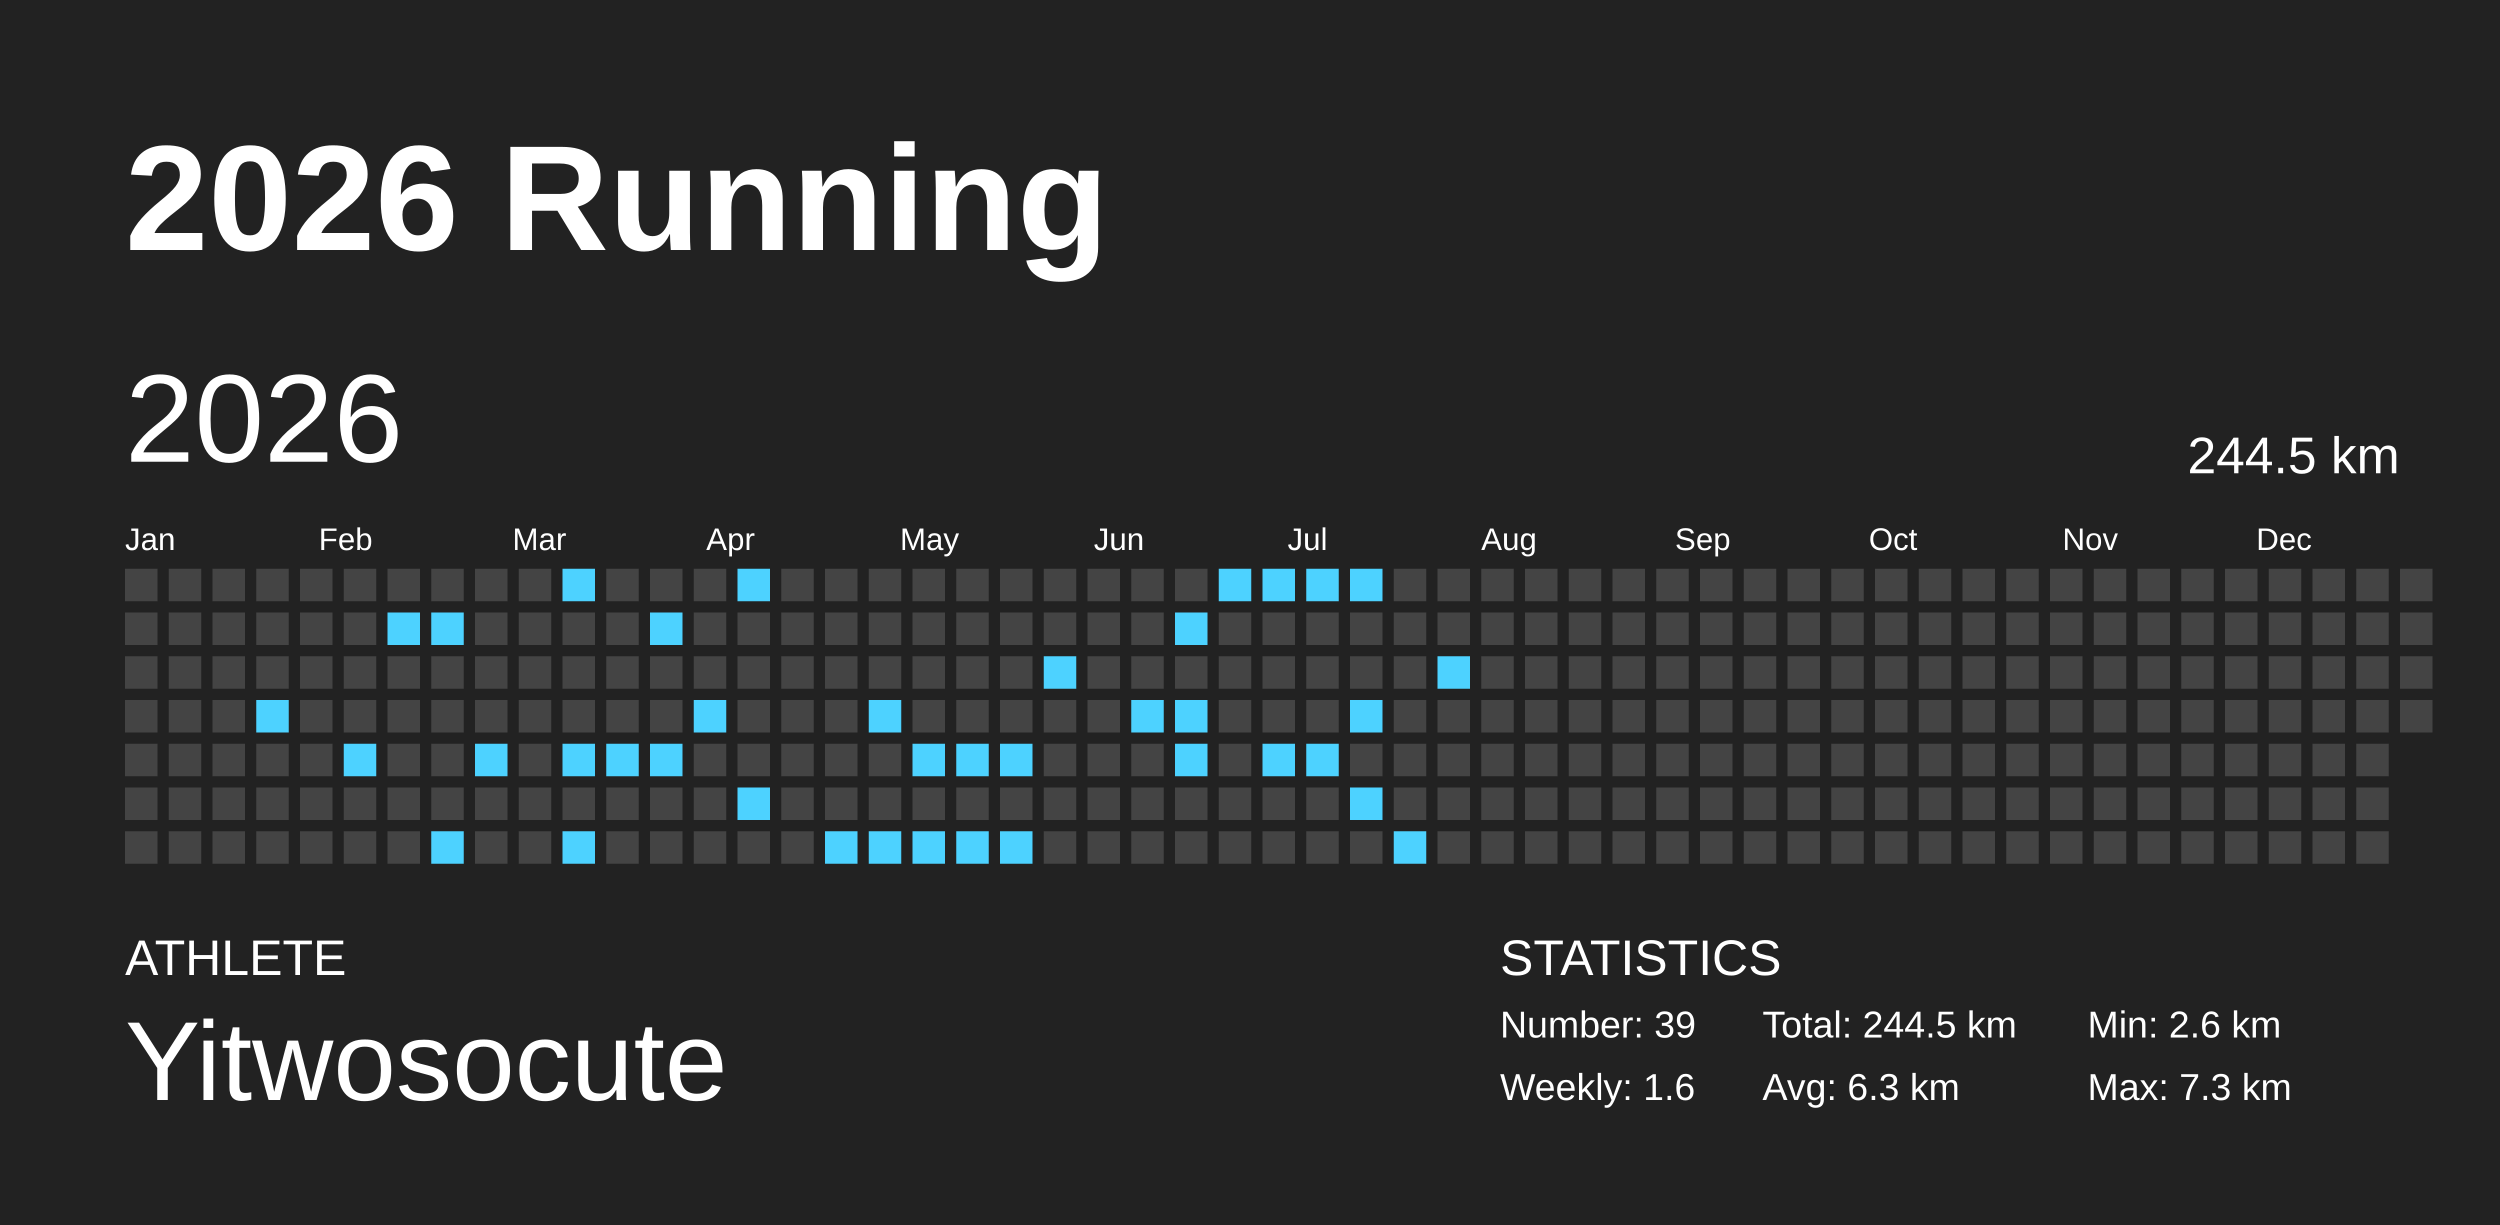
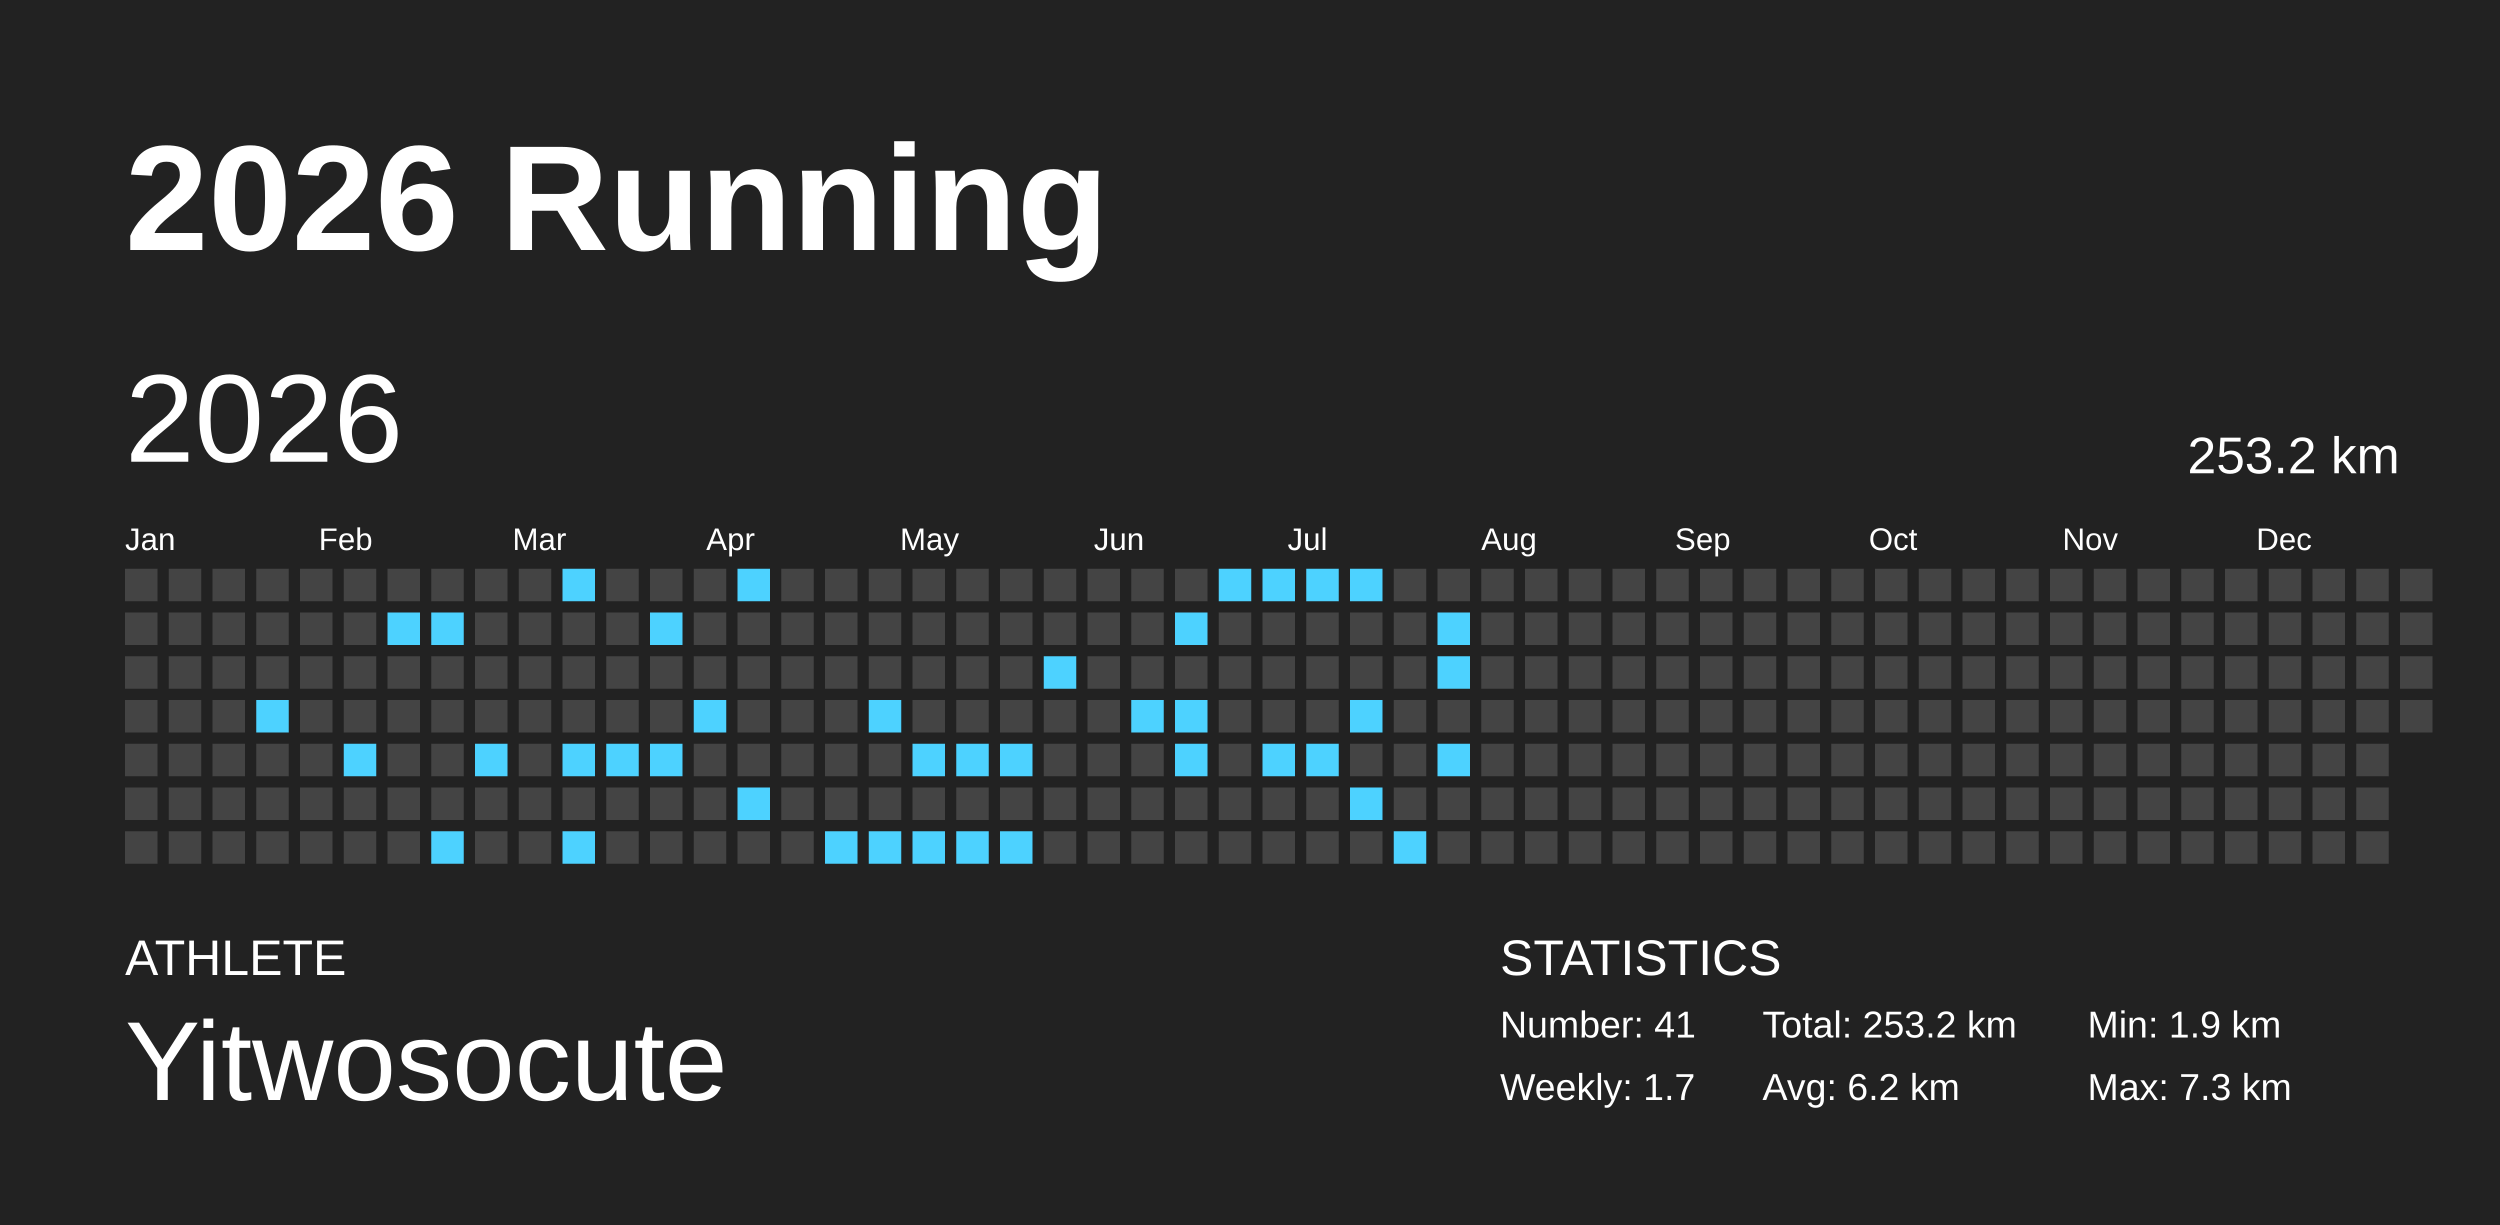
<svg xmlns="http://www.w3.org/2000/svg" baseProfile="full" height="98mm" version="1.1" viewBox="0,0,200,98" width="200mm">
  <defs />
  <rect fill="#222222" height="98" width="200" x="0" y="0" />
  <text fill="#FFFFFF" style="font-size:12px; font-family:Arial; font-weight:bold;" x="10" y="20">2026 Running</text>
  <text fill="#FFFFFF" style="font-size:4px; font-family:Arial" x="10" y="78">ATHLETE</text>
  <text fill="#FFFFFF" style="font-size:9px; font-family:Arial" x="10" y="88">Yitwosocute</text>
  <text fill="#FFFFFF" style="font-size:4px; font-family:Arial" x="120" y="78">STATISTICS</text>
-   <text fill="#FFFFFF" style="font-size:3px; font-family:Arial" x="120" y="83">Number: 39</text>
-   <text fill="#FFFFFF" style="font-size:3px; font-family:Arial" x="120" y="88">Weekly: 1.6</text>
-   <text fill="#FFFFFF" style="font-size:3px; font-family:Arial" x="141" y="83">Total: 244.5 km</text>
-   <text fill="#FFFFFF" style="font-size:3px; font-family:Arial" x="141" y="88">Avg: 6.3 km</text>
-   <text fill="#FFFFFF" style="font-size:3px; font-family:Arial" x="167" y="83">Min: 2.6 km</text>
+   <text fill="#FFFFFF" style="font-size:3px; font-family:Arial" x="120" y="83">Number: 41</text>
+   <text fill="#FFFFFF" style="font-size:3px; font-family:Arial" x="120" y="88">Weekly: 1.7</text>
+   <text fill="#FFFFFF" style="font-size:3px; font-family:Arial" x="141" y="83">Total: 253.2 km</text>
+   <text fill="#FFFFFF" style="font-size:3px; font-family:Arial" x="141" y="88">Avg: 6.2 km</text>
+   <text fill="#FFFFFF" style="font-size:3px; font-family:Arial" x="167" y="83">Min: 1.9 km</text>
  <text fill="#FFFFFF" style="font-size:3px; font-family:Arial" x="167" y="88">Max: 7.3 km</text>
  <text dominant-baseline="hanging" fill="#FFFFFF" style="font-size:10.0px; font-family:Arial;" x="10" y="30">2026</text>
-   <text dominant-baseline="hanging" fill="#FFFFFF" style="font-size:4.125px; font-family:Arial;" x="175" y="35">244.5 km</text>
+   <text dominant-baseline="hanging" fill="#FFFFFF" style="font-size:4.125px; font-family:Arial;" x="175" y="35">253.2 km</text>
  <text fill="#FFFFFF" style="font-size:2.5px; font-family:Arial" x="10.0" y="44">Jan</text>
  <text fill="#FFFFFF" style="font-size:2.5px; font-family:Arial" x="25.5" y="44">Feb</text>
  <text fill="#FFFFFF" style="font-size:2.5px; font-family:Arial" x="41.0" y="44">Mar</text>
  <text fill="#FFFFFF" style="font-size:2.5px; font-family:Arial" x="56.5" y="44">Apr</text>
  <text fill="#FFFFFF" style="font-size:2.5px; font-family:Arial" x="72.0" y="44">May</text>
  <text fill="#FFFFFF" style="font-size:2.5px; font-family:Arial" x="87.5" y="44">Jun</text>
  <text fill="#FFFFFF" style="font-size:2.5px; font-family:Arial" x="103.0" y="44">Jul</text>
  <text fill="#FFFFFF" style="font-size:2.5px; font-family:Arial" x="118.5" y="44">Aug</text>
  <text fill="#FFFFFF" style="font-size:2.5px; font-family:Arial" x="134.0" y="44">Sep</text>
  <text fill="#FFFFFF" style="font-size:2.5px; font-family:Arial" x="149.5" y="44">Oct</text>
  <text fill="#FFFFFF" style="font-size:2.5px; font-family:Arial" x="165.0" y="44">Nov</text>
  <text fill="#FFFFFF" style="font-size:2.5px; font-family:Arial" x="180.5" y="44">Dec</text>
  <rect fill="#444444" height="2.6" width="2.6" x="10.0" y="45.5" />
  <rect fill="#444444" height="2.6" width="2.6" x="10.0" y="49.0" />
  <rect fill="#444444" height="2.6" width="2.6" x="10.0" y="52.5" />
  <rect fill="#444444" height="2.6" width="2.6" x="10.0" y="56.0" />
  <rect fill="#444444" height="2.6" width="2.6" x="10.0" y="59.5" />
  <rect fill="#444444" height="2.6" width="2.6" x="10.0" y="63.0" />
  <rect fill="#444444" height="2.6" width="2.6" x="10.0" y="66.5" />
  <rect fill="#444444" height="2.6" width="2.6" x="13.5" y="45.5" />
  <rect fill="#444444" height="2.6" width="2.6" x="13.5" y="49.0" />
  <rect fill="#444444" height="2.6" width="2.6" x="13.5" y="52.5" />
  <rect fill="#444444" height="2.6" width="2.6" x="13.5" y="56.0" />
  <rect fill="#444444" height="2.6" width="2.6" x="13.5" y="59.5" />
  <rect fill="#444444" height="2.6" width="2.6" x="13.5" y="63.0" />
  <rect fill="#444444" height="2.6" width="2.6" x="13.5" y="66.5" />
  <rect fill="#444444" height="2.6" width="2.6" x="17.0" y="45.5" />
  <rect fill="#444444" height="2.6" width="2.6" x="17.0" y="49.0" />
  <rect fill="#444444" height="2.6" width="2.6" x="17.0" y="52.5" />
  <rect fill="#444444" height="2.6" width="2.6" x="17.0" y="56.0" />
  <rect fill="#444444" height="2.6" width="2.6" x="17.0" y="59.5" />
  <rect fill="#444444" height="2.6" width="2.6" x="17.0" y="63.0" />
  <rect fill="#444444" height="2.6" width="2.6" x="17.0" y="66.5" />
  <rect fill="#444444" height="2.6" width="2.6" x="20.5" y="45.5" />
  <rect fill="#444444" height="2.6" width="2.6" x="20.5" y="49.0" />
  <rect fill="#444444" height="2.6" width="2.6" x="20.5" y="52.5" />
  <rect fill="#4dd2ff" height="2.6" width="2.6" x="20.5" y="56.0" />
  <rect fill="#444444" height="2.6" width="2.6" x="20.5" y="59.5" />
  <rect fill="#444444" height="2.6" width="2.6" x="20.5" y="63.0" />
  <rect fill="#444444" height="2.6" width="2.6" x="20.5" y="66.5" />
  <rect fill="#444444" height="2.6" width="2.6" x="24.0" y="45.5" />
  <rect fill="#444444" height="2.6" width="2.6" x="24.0" y="49.0" />
  <rect fill="#444444" height="2.6" width="2.6" x="24.0" y="52.5" />
  <rect fill="#444444" height="2.6" width="2.6" x="24.0" y="56.0" />
  <rect fill="#444444" height="2.6" width="2.6" x="24.0" y="59.5" />
  <rect fill="#444444" height="2.6" width="2.6" x="24.0" y="63.0" />
  <rect fill="#444444" height="2.6" width="2.6" x="24.0" y="66.5" />
  <rect fill="#444444" height="2.6" width="2.6" x="27.5" y="45.5" />
  <rect fill="#444444" height="2.6" width="2.6" x="27.5" y="49.0" />
  <rect fill="#444444" height="2.6" width="2.6" x="27.5" y="52.5" />
  <rect fill="#444444" height="2.6" width="2.6" x="27.5" y="56.0" />
  <rect fill="#4dd2ff" height="2.6" width="2.6" x="27.5" y="59.5" />
  <rect fill="#444444" height="2.6" width="2.6" x="27.5" y="63.0" />
  <rect fill="#444444" height="2.6" width="2.6" x="27.5" y="66.5" />
  <rect fill="#444444" height="2.6" width="2.6" x="31.0" y="45.5" />
  <rect fill="#4dd2ff" height="2.6" width="2.6" x="31.0" y="49.0" />
  <rect fill="#444444" height="2.6" width="2.6" x="31.0" y="52.5" />
  <rect fill="#444444" height="2.6" width="2.6" x="31.0" y="56.0" />
  <rect fill="#444444" height="2.6" width="2.6" x="31.0" y="59.5" />
  <rect fill="#444444" height="2.6" width="2.6" x="31.0" y="63.0" />
  <rect fill="#444444" height="2.6" width="2.6" x="31.0" y="66.5" />
  <rect fill="#444444" height="2.6" width="2.6" x="34.5" y="45.5" />
  <rect fill="#4dd2ff" height="2.6" width="2.6" x="34.5" y="49.0" />
  <rect fill="#444444" height="2.6" width="2.6" x="34.5" y="52.5" />
  <rect fill="#444444" height="2.6" width="2.6" x="34.5" y="56.0" />
  <rect fill="#444444" height="2.6" width="2.6" x="34.5" y="59.5" />
  <rect fill="#444444" height="2.6" width="2.6" x="34.5" y="63.0" />
  <rect fill="#4dd2ff" height="2.6" width="2.6" x="34.5" y="66.5" />
  <rect fill="#444444" height="2.6" width="2.6" x="38.0" y="45.5" />
  <rect fill="#444444" height="2.6" width="2.6" x="38.0" y="49.0" />
  <rect fill="#444444" height="2.6" width="2.6" x="38.0" y="52.5" />
  <rect fill="#444444" height="2.6" width="2.6" x="38.0" y="56.0" />
  <rect fill="#4dd2ff" height="2.6" width="2.6" x="38.0" y="59.5" />
  <rect fill="#444444" height="2.6" width="2.6" x="38.0" y="63.0" />
  <rect fill="#444444" height="2.6" width="2.6" x="38.0" y="66.5" />
  <rect fill="#444444" height="2.6" width="2.6" x="41.5" y="45.5" />
  <rect fill="#444444" height="2.6" width="2.6" x="41.5" y="49.0" />
  <rect fill="#444444" height="2.6" width="2.6" x="41.5" y="52.5" />
  <rect fill="#444444" height="2.6" width="2.6" x="41.5" y="56.0" />
  <rect fill="#444444" height="2.6" width="2.6" x="41.5" y="59.5" />
  <rect fill="#444444" height="2.6" width="2.6" x="41.5" y="63.0" />
  <rect fill="#444444" height="2.6" width="2.6" x="41.5" y="66.5" />
  <rect fill="#4dd2ff" height="2.6" width="2.6" x="45.0" y="45.5" />
  <rect fill="#444444" height="2.6" width="2.6" x="45.0" y="49.0" />
  <rect fill="#444444" height="2.6" width="2.6" x="45.0" y="52.5" />
  <rect fill="#444444" height="2.6" width="2.6" x="45.0" y="56.0" />
  <rect fill="#4dd2ff" height="2.6" width="2.6" x="45.0" y="59.5" />
  <rect fill="#444444" height="2.6" width="2.6" x="45.0" y="63.0" />
  <rect fill="#4dd2ff" height="2.6" width="2.6" x="45.0" y="66.5" />
  <rect fill="#444444" height="2.6" width="2.6" x="48.5" y="45.5" />
  <rect fill="#444444" height="2.6" width="2.6" x="48.5" y="49.0" />
  <rect fill="#444444" height="2.6" width="2.6" x="48.5" y="52.5" />
  <rect fill="#444444" height="2.6" width="2.6" x="48.5" y="56.0" />
  <rect fill="#4dd2ff" height="2.6" width="2.6" x="48.5" y="59.5" />
  <rect fill="#444444" height="2.6" width="2.6" x="48.5" y="63.0" />
  <rect fill="#444444" height="2.6" width="2.6" x="48.5" y="66.5" />
  <rect fill="#444444" height="2.6" width="2.6" x="52.0" y="45.5" />
  <rect fill="#4dd2ff" height="2.6" width="2.6" x="52.0" y="49.0" />
  <rect fill="#444444" height="2.6" width="2.6" x="52.0" y="52.5" />
  <rect fill="#444444" height="2.6" width="2.6" x="52.0" y="56.0" />
  <rect fill="#4dd2ff" height="2.6" width="2.6" x="52.0" y="59.5" />
  <rect fill="#444444" height="2.6" width="2.6" x="52.0" y="63.0" />
  <rect fill="#444444" height="2.6" width="2.6" x="52.0" y="66.5" />
  <rect fill="#444444" height="2.6" width="2.6" x="55.5" y="45.5" />
  <rect fill="#444444" height="2.6" width="2.6" x="55.5" y="49.0" />
  <rect fill="#444444" height="2.6" width="2.6" x="55.5" y="52.5" />
  <rect fill="#4dd2ff" height="2.6" width="2.6" x="55.5" y="56.0" />
  <rect fill="#444444" height="2.6" width="2.6" x="55.5" y="59.5" />
  <rect fill="#444444" height="2.6" width="2.6" x="55.5" y="63.0" />
  <rect fill="#444444" height="2.6" width="2.6" x="55.5" y="66.5" />
  <rect fill="#4dd2ff" height="2.6" width="2.6" x="59.0" y="45.5" />
  <rect fill="#444444" height="2.6" width="2.6" x="59.0" y="49.0" />
  <rect fill="#444444" height="2.6" width="2.6" x="59.0" y="52.5" />
  <rect fill="#444444" height="2.6" width="2.6" x="59.0" y="56.0" />
  <rect fill="#444444" height="2.6" width="2.6" x="59.0" y="59.5" />
  <rect fill="#4dd2ff" height="2.6" width="2.6" x="59.0" y="63.0" />
  <rect fill="#444444" height="2.6" width="2.6" x="59.0" y="66.5" />
  <rect fill="#444444" height="2.6" width="2.6" x="62.5" y="45.5" />
  <rect fill="#444444" height="2.6" width="2.6" x="62.5" y="49.0" />
  <rect fill="#444444" height="2.6" width="2.6" x="62.5" y="52.5" />
  <rect fill="#444444" height="2.6" width="2.6" x="62.5" y="56.0" />
  <rect fill="#444444" height="2.6" width="2.6" x="62.5" y="59.5" />
  <rect fill="#444444" height="2.6" width="2.6" x="62.5" y="63.0" />
  <rect fill="#444444" height="2.6" width="2.6" x="62.5" y="66.5" />
  <rect fill="#444444" height="2.6" width="2.6" x="66.0" y="45.5" />
  <rect fill="#444444" height="2.6" width="2.6" x="66.0" y="49.0" />
  <rect fill="#444444" height="2.6" width="2.6" x="66.0" y="52.5" />
  <rect fill="#444444" height="2.6" width="2.6" x="66.0" y="56.0" />
  <rect fill="#444444" height="2.6" width="2.6" x="66.0" y="59.5" />
  <rect fill="#444444" height="2.6" width="2.6" x="66.0" y="63.0" />
  <rect fill="#4dd2ff" height="2.6" width="2.6" x="66.0" y="66.5" />
  <rect fill="#444444" height="2.6" width="2.6" x="69.5" y="45.5" />
  <rect fill="#444444" height="2.6" width="2.6" x="69.5" y="49.0" />
  <rect fill="#444444" height="2.6" width="2.6" x="69.5" y="52.5" />
  <rect fill="#4dd2ff" height="2.6" width="2.6" x="69.5" y="56.0" />
  <rect fill="#444444" height="2.6" width="2.6" x="69.5" y="59.5" />
  <rect fill="#444444" height="2.6" width="2.6" x="69.5" y="63.0" />
  <rect fill="#4dd2ff" height="2.6" width="2.6" x="69.5" y="66.5" />
  <rect fill="#444444" height="2.6" width="2.6" x="73.0" y="45.5" />
  <rect fill="#444444" height="2.6" width="2.6" x="73.0" y="49.0" />
  <rect fill="#444444" height="2.6" width="2.6" x="73.0" y="52.5" />
  <rect fill="#444444" height="2.6" width="2.6" x="73.0" y="56.0" />
  <rect fill="#4dd2ff" height="2.6" width="2.6" x="73.0" y="59.5" />
  <rect fill="#444444" height="2.6" width="2.6" x="73.0" y="63.0" />
  <rect fill="#4dd2ff" height="2.6" width="2.6" x="73.0" y="66.5" />
  <rect fill="#444444" height="2.6" width="2.6" x="76.5" y="45.5" />
  <rect fill="#444444" height="2.6" width="2.6" x="76.5" y="49.0" />
  <rect fill="#444444" height="2.6" width="2.6" x="76.5" y="52.5" />
  <rect fill="#444444" height="2.6" width="2.6" x="76.5" y="56.0" />
  <rect fill="#4dd2ff" height="2.6" width="2.6" x="76.5" y="59.5" />
  <rect fill="#444444" height="2.6" width="2.6" x="76.5" y="63.0" />
  <rect fill="#4dd2ff" height="2.6" width="2.6" x="76.5" y="66.5" />
  <rect fill="#444444" height="2.6" width="2.6" x="80.0" y="45.5" />
  <rect fill="#444444" height="2.6" width="2.6" x="80.0" y="49.0" />
  <rect fill="#444444" height="2.6" width="2.6" x="80.0" y="52.5" />
  <rect fill="#444444" height="2.6" width="2.6" x="80.0" y="56.0" />
  <rect fill="#4dd2ff" height="2.6" width="2.6" x="80.0" y="59.5" />
  <rect fill="#444444" height="2.6" width="2.6" x="80.0" y="63.0" />
  <rect fill="#4dd2ff" height="2.6" width="2.6" x="80.0" y="66.5" />
  <rect fill="#444444" height="2.6" width="2.6" x="83.5" y="45.5" />
  <rect fill="#444444" height="2.6" width="2.6" x="83.5" y="49.0" />
  <rect fill="#4dd2ff" height="2.6" width="2.6" x="83.5" y="52.5" />
  <rect fill="#444444" height="2.6" width="2.6" x="83.5" y="56.0" />
  <rect fill="#444444" height="2.6" width="2.6" x="83.5" y="59.5" />
  <rect fill="#444444" height="2.6" width="2.6" x="83.5" y="63.0" />
  <rect fill="#444444" height="2.6" width="2.6" x="83.5" y="66.5" />
  <rect fill="#444444" height="2.6" width="2.6" x="87.0" y="45.5" />
  <rect fill="#444444" height="2.6" width="2.6" x="87.0" y="49.0" />
  <rect fill="#444444" height="2.6" width="2.6" x="87.0" y="52.5" />
  <rect fill="#444444" height="2.6" width="2.6" x="87.0" y="56.0" />
  <rect fill="#444444" height="2.6" width="2.6" x="87.0" y="59.5" />
  <rect fill="#444444" height="2.6" width="2.6" x="87.0" y="63.0" />
  <rect fill="#444444" height="2.6" width="2.6" x="87.0" y="66.5" />
  <rect fill="#444444" height="2.6" width="2.6" x="90.5" y="45.5" />
  <rect fill="#444444" height="2.6" width="2.6" x="90.5" y="49.0" />
  <rect fill="#444444" height="2.6" width="2.6" x="90.5" y="52.5" />
  <rect fill="#4dd2ff" height="2.6" width="2.6" x="90.5" y="56.0" />
  <rect fill="#444444" height="2.6" width="2.6" x="90.5" y="59.5" />
  <rect fill="#444444" height="2.6" width="2.6" x="90.5" y="63.0" />
  <rect fill="#444444" height="2.6" width="2.6" x="90.5" y="66.5" />
  <rect fill="#444444" height="2.6" width="2.6" x="94.0" y="45.5" />
  <rect fill="#4dd2ff" height="2.6" width="2.6" x="94.0" y="49.0" />
  <rect fill="#444444" height="2.6" width="2.6" x="94.0" y="52.5" />
  <rect fill="#4dd2ff" height="2.6" width="2.6" x="94.0" y="56.0" />
  <rect fill="#4dd2ff" height="2.6" width="2.6" x="94.0" y="59.5" />
  <rect fill="#444444" height="2.6" width="2.6" x="94.0" y="63.0" />
  <rect fill="#444444" height="2.6" width="2.6" x="94.0" y="66.5" />
  <rect fill="#4dd2ff" height="2.6" width="2.6" x="97.5" y="45.5" />
  <rect fill="#444444" height="2.6" width="2.6" x="97.5" y="49.0" />
  <rect fill="#444444" height="2.6" width="2.6" x="97.5" y="52.5" />
  <rect fill="#444444" height="2.6" width="2.6" x="97.5" y="56.0" />
  <rect fill="#444444" height="2.6" width="2.6" x="97.5" y="59.5" />
  <rect fill="#444444" height="2.6" width="2.6" x="97.5" y="63.0" />
  <rect fill="#444444" height="2.6" width="2.6" x="97.5" y="66.5" />
  <rect fill="#4dd2ff" height="2.6" width="2.6" x="101.0" y="45.5" />
  <rect fill="#444444" height="2.6" width="2.6" x="101.0" y="49.0" />
  <rect fill="#444444" height="2.6" width="2.6" x="101.0" y="52.5" />
  <rect fill="#444444" height="2.6" width="2.6" x="101.0" y="56.0" />
  <rect fill="#4dd2ff" height="2.6" width="2.6" x="101.0" y="59.5" />
  <rect fill="#444444" height="2.6" width="2.6" x="101.0" y="63.0" />
  <rect fill="#444444" height="2.6" width="2.6" x="101.0" y="66.5" />
  <rect fill="#4dd2ff" height="2.6" width="2.6" x="104.5" y="45.5" />
  <rect fill="#444444" height="2.6" width="2.6" x="104.5" y="49.0" />
  <rect fill="#444444" height="2.6" width="2.6" x="104.5" y="52.5" />
  <rect fill="#444444" height="2.6" width="2.6" x="104.5" y="56.0" />
  <rect fill="#4dd2ff" height="2.6" width="2.6" x="104.5" y="59.5" />
  <rect fill="#444444" height="2.6" width="2.6" x="104.5" y="63.0" />
  <rect fill="#444444" height="2.6" width="2.6" x="104.5" y="66.5" />
  <rect fill="#4dd2ff" height="2.6" width="2.6" x="108.0" y="45.5" />
  <rect fill="#444444" height="2.6" width="2.6" x="108.0" y="49.0" />
  <rect fill="#444444" height="2.6" width="2.6" x="108.0" y="52.5" />
  <rect fill="#4dd2ff" height="2.6" width="2.6" x="108.0" y="56.0" />
  <rect fill="#444444" height="2.6" width="2.6" x="108.0" y="59.5" />
  <rect fill="#4dd2ff" height="2.6" width="2.6" x="108.0" y="63.0" />
  <rect fill="#444444" height="2.6" width="2.6" x="108.0" y="66.5" />
  <rect fill="#444444" height="2.6" width="2.6" x="111.5" y="45.5" />
  <rect fill="#444444" height="2.6" width="2.6" x="111.5" y="49.0" />
  <rect fill="#444444" height="2.6" width="2.6" x="111.5" y="52.5" />
  <rect fill="#444444" height="2.6" width="2.6" x="111.5" y="56.0" />
  <rect fill="#444444" height="2.6" width="2.6" x="111.5" y="59.5" />
  <rect fill="#444444" height="2.6" width="2.6" x="111.5" y="63.0" />
  <rect fill="#4dd2ff" height="2.6" width="2.6" x="111.5" y="66.5" />
  <rect fill="#444444" height="2.6" width="2.6" x="115.0" y="45.5" />
-   <rect fill="#444444" height="2.6" width="2.6" x="115.0" y="49.0" />
+   <rect fill="#4dd2ff" height="2.6" width="2.6" x="115.0" y="49.0" />
  <rect fill="#4dd2ff" height="2.6" width="2.6" x="115.0" y="52.5" />
  <rect fill="#444444" height="2.6" width="2.6" x="115.0" y="56.0" />
-   <rect fill="#444444" height="2.6" width="2.6" x="115.0" y="59.5" />
+   <rect fill="#4dd2ff" height="2.6" width="2.6" x="115.0" y="59.5" />
  <rect fill="#444444" height="2.6" width="2.6" x="115.0" y="63.0" />
  <rect fill="#444444" height="2.6" width="2.6" x="115.0" y="66.5" />
  <rect fill="#444444" height="2.6" width="2.6" x="118.5" y="45.5" />
  <rect fill="#444444" height="2.6" width="2.6" x="118.5" y="49.0" />
  <rect fill="#444444" height="2.6" width="2.6" x="118.5" y="52.5" />
  <rect fill="#444444" height="2.6" width="2.6" x="118.5" y="56.0" />
  <rect fill="#444444" height="2.6" width="2.6" x="118.5" y="59.5" />
  <rect fill="#444444" height="2.6" width="2.6" x="118.5" y="63.0" />
  <rect fill="#444444" height="2.6" width="2.6" x="118.5" y="66.5" />
  <rect fill="#444444" height="2.6" width="2.6" x="122.0" y="45.5" />
  <rect fill="#444444" height="2.6" width="2.6" x="122.0" y="49.0" />
  <rect fill="#444444" height="2.6" width="2.6" x="122.0" y="52.5" />
  <rect fill="#444444" height="2.6" width="2.6" x="122.0" y="56.0" />
  <rect fill="#444444" height="2.6" width="2.6" x="122.0" y="59.5" />
  <rect fill="#444444" height="2.6" width="2.6" x="122.0" y="63.0" />
  <rect fill="#444444" height="2.6" width="2.6" x="122.0" y="66.5" />
  <rect fill="#444444" height="2.6" width="2.6" x="125.5" y="45.5" />
  <rect fill="#444444" height="2.6" width="2.6" x="125.5" y="49.0" />
  <rect fill="#444444" height="2.6" width="2.6" x="125.5" y="52.5" />
  <rect fill="#444444" height="2.6" width="2.6" x="125.5" y="56.0" />
  <rect fill="#444444" height="2.6" width="2.6" x="125.5" y="59.5" />
  <rect fill="#444444" height="2.6" width="2.6" x="125.5" y="63.0" />
  <rect fill="#444444" height="2.6" width="2.6" x="125.5" y="66.5" />
  <rect fill="#444444" height="2.6" width="2.6" x="129.0" y="45.5" />
  <rect fill="#444444" height="2.6" width="2.6" x="129.0" y="49.0" />
  <rect fill="#444444" height="2.6" width="2.6" x="129.0" y="52.5" />
  <rect fill="#444444" height="2.6" width="2.6" x="129.0" y="56.0" />
  <rect fill="#444444" height="2.6" width="2.6" x="129.0" y="59.5" />
  <rect fill="#444444" height="2.6" width="2.6" x="129.0" y="63.0" />
  <rect fill="#444444" height="2.6" width="2.6" x="129.0" y="66.5" />
  <rect fill="#444444" height="2.6" width="2.6" x="132.5" y="45.5" />
  <rect fill="#444444" height="2.6" width="2.6" x="132.5" y="49.0" />
  <rect fill="#444444" height="2.6" width="2.6" x="132.5" y="52.5" />
  <rect fill="#444444" height="2.6" width="2.6" x="132.5" y="56.0" />
  <rect fill="#444444" height="2.6" width="2.6" x="132.5" y="59.5" />
  <rect fill="#444444" height="2.6" width="2.6" x="132.5" y="63.0" />
  <rect fill="#444444" height="2.6" width="2.6" x="132.5" y="66.5" />
  <rect fill="#444444" height="2.6" width="2.6" x="136.0" y="45.5" />
  <rect fill="#444444" height="2.6" width="2.6" x="136.0" y="49.0" />
  <rect fill="#444444" height="2.6" width="2.6" x="136.0" y="52.5" />
  <rect fill="#444444" height="2.6" width="2.6" x="136.0" y="56.0" />
  <rect fill="#444444" height="2.6" width="2.6" x="136.0" y="59.5" />
  <rect fill="#444444" height="2.6" width="2.6" x="136.0" y="63.0" />
  <rect fill="#444444" height="2.6" width="2.6" x="136.0" y="66.5" />
  <rect fill="#444444" height="2.6" width="2.6" x="139.5" y="45.5" />
  <rect fill="#444444" height="2.6" width="2.6" x="139.5" y="49.0" />
  <rect fill="#444444" height="2.6" width="2.6" x="139.5" y="52.5" />
  <rect fill="#444444" height="2.6" width="2.6" x="139.5" y="56.0" />
  <rect fill="#444444" height="2.6" width="2.6" x="139.5" y="59.5" />
  <rect fill="#444444" height="2.6" width="2.6" x="139.5" y="63.0" />
  <rect fill="#444444" height="2.6" width="2.6" x="139.5" y="66.5" />
  <rect fill="#444444" height="2.6" width="2.6" x="143.0" y="45.5" />
  <rect fill="#444444" height="2.6" width="2.6" x="143.0" y="49.0" />
  <rect fill="#444444" height="2.6" width="2.6" x="143.0" y="52.5" />
  <rect fill="#444444" height="2.6" width="2.6" x="143.0" y="56.0" />
  <rect fill="#444444" height="2.6" width="2.6" x="143.0" y="59.5" />
  <rect fill="#444444" height="2.6" width="2.6" x="143.0" y="63.0" />
  <rect fill="#444444" height="2.6" width="2.6" x="143.0" y="66.5" />
  <rect fill="#444444" height="2.6" width="2.6" x="146.5" y="45.5" />
  <rect fill="#444444" height="2.6" width="2.6" x="146.5" y="49.0" />
  <rect fill="#444444" height="2.6" width="2.6" x="146.5" y="52.5" />
  <rect fill="#444444" height="2.6" width="2.6" x="146.5" y="56.0" />
  <rect fill="#444444" height="2.6" width="2.6" x="146.5" y="59.5" />
  <rect fill="#444444" height="2.6" width="2.6" x="146.5" y="63.0" />
  <rect fill="#444444" height="2.6" width="2.6" x="146.5" y="66.5" />
  <rect fill="#444444" height="2.6" width="2.6" x="150.0" y="45.5" />
  <rect fill="#444444" height="2.6" width="2.6" x="150.0" y="49.0" />
  <rect fill="#444444" height="2.6" width="2.6" x="150.0" y="52.5" />
  <rect fill="#444444" height="2.6" width="2.6" x="150.0" y="56.0" />
  <rect fill="#444444" height="2.6" width="2.6" x="150.0" y="59.5" />
  <rect fill="#444444" height="2.6" width="2.6" x="150.0" y="63.0" />
  <rect fill="#444444" height="2.6" width="2.6" x="150.0" y="66.5" />
  <rect fill="#444444" height="2.6" width="2.6" x="153.5" y="45.5" />
  <rect fill="#444444" height="2.6" width="2.6" x="153.5" y="49.0" />
  <rect fill="#444444" height="2.6" width="2.6" x="153.5" y="52.5" />
  <rect fill="#444444" height="2.6" width="2.6" x="153.5" y="56.0" />
  <rect fill="#444444" height="2.6" width="2.6" x="153.5" y="59.5" />
  <rect fill="#444444" height="2.6" width="2.6" x="153.5" y="63.0" />
  <rect fill="#444444" height="2.6" width="2.6" x="153.5" y="66.5" />
  <rect fill="#444444" height="2.6" width="2.6" x="157.0" y="45.5" />
  <rect fill="#444444" height="2.6" width="2.6" x="157.0" y="49.0" />
  <rect fill="#444444" height="2.6" width="2.6" x="157.0" y="52.5" />
  <rect fill="#444444" height="2.6" width="2.6" x="157.0" y="56.0" />
  <rect fill="#444444" height="2.6" width="2.6" x="157.0" y="59.5" />
  <rect fill="#444444" height="2.6" width="2.6" x="157.0" y="63.0" />
  <rect fill="#444444" height="2.6" width="2.6" x="157.0" y="66.5" />
  <rect fill="#444444" height="2.6" width="2.6" x="160.5" y="45.5" />
  <rect fill="#444444" height="2.6" width="2.6" x="160.5" y="49.0" />
  <rect fill="#444444" height="2.6" width="2.6" x="160.5" y="52.5" />
  <rect fill="#444444" height="2.6" width="2.6" x="160.5" y="56.0" />
  <rect fill="#444444" height="2.6" width="2.6" x="160.5" y="59.5" />
  <rect fill="#444444" height="2.6" width="2.6" x="160.5" y="63.0" />
  <rect fill="#444444" height="2.6" width="2.6" x="160.5" y="66.5" />
  <rect fill="#444444" height="2.6" width="2.6" x="164.0" y="45.5" />
  <rect fill="#444444" height="2.6" width="2.6" x="164.0" y="49.0" />
  <rect fill="#444444" height="2.6" width="2.6" x="164.0" y="52.5" />
  <rect fill="#444444" height="2.6" width="2.6" x="164.0" y="56.0" />
  <rect fill="#444444" height="2.6" width="2.6" x="164.0" y="59.5" />
  <rect fill="#444444" height="2.6" width="2.6" x="164.0" y="63.0" />
  <rect fill="#444444" height="2.6" width="2.6" x="164.0" y="66.5" />
  <rect fill="#444444" height="2.6" width="2.6" x="167.5" y="45.5" />
  <rect fill="#444444" height="2.6" width="2.6" x="167.5" y="49.0" />
  <rect fill="#444444" height="2.6" width="2.6" x="167.5" y="52.5" />
  <rect fill="#444444" height="2.6" width="2.6" x="167.5" y="56.0" />
  <rect fill="#444444" height="2.6" width="2.6" x="167.5" y="59.5" />
  <rect fill="#444444" height="2.6" width="2.6" x="167.5" y="63.0" />
  <rect fill="#444444" height="2.6" width="2.6" x="167.5" y="66.5" />
  <rect fill="#444444" height="2.6" width="2.6" x="171.0" y="45.5" />
  <rect fill="#444444" height="2.6" width="2.6" x="171.0" y="49.0" />
  <rect fill="#444444" height="2.6" width="2.6" x="171.0" y="52.5" />
  <rect fill="#444444" height="2.6" width="2.6" x="171.0" y="56.0" />
  <rect fill="#444444" height="2.6" width="2.6" x="171.0" y="59.5" />
  <rect fill="#444444" height="2.6" width="2.6" x="171.0" y="63.0" />
  <rect fill="#444444" height="2.6" width="2.6" x="171.0" y="66.5" />
  <rect fill="#444444" height="2.6" width="2.6" x="174.5" y="45.5" />
  <rect fill="#444444" height="2.6" width="2.6" x="174.5" y="49.0" />
  <rect fill="#444444" height="2.6" width="2.6" x="174.5" y="52.5" />
  <rect fill="#444444" height="2.6" width="2.6" x="174.5" y="56.0" />
  <rect fill="#444444" height="2.6" width="2.6" x="174.5" y="59.5" />
  <rect fill="#444444" height="2.6" width="2.6" x="174.5" y="63.0" />
  <rect fill="#444444" height="2.6" width="2.6" x="174.5" y="66.5" />
  <rect fill="#444444" height="2.6" width="2.6" x="178.0" y="45.5" />
  <rect fill="#444444" height="2.6" width="2.6" x="178.0" y="49.0" />
  <rect fill="#444444" height="2.6" width="2.6" x="178.0" y="52.5" />
  <rect fill="#444444" height="2.6" width="2.6" x="178.0" y="56.0" />
  <rect fill="#444444" height="2.6" width="2.6" x="178.0" y="59.5" />
  <rect fill="#444444" height="2.6" width="2.6" x="178.0" y="63.0" />
  <rect fill="#444444" height="2.6" width="2.6" x="178.0" y="66.5" />
  <rect fill="#444444" height="2.6" width="2.6" x="181.5" y="45.5" />
  <rect fill="#444444" height="2.6" width="2.6" x="181.5" y="49.0" />
  <rect fill="#444444" height="2.6" width="2.6" x="181.5" y="52.5" />
  <rect fill="#444444" height="2.6" width="2.6" x="181.5" y="56.0" />
  <rect fill="#444444" height="2.6" width="2.6" x="181.5" y="59.5" />
  <rect fill="#444444" height="2.6" width="2.6" x="181.5" y="63.0" />
  <rect fill="#444444" height="2.6" width="2.6" x="181.5" y="66.5" />
  <rect fill="#444444" height="2.6" width="2.6" x="185.0" y="45.5" />
  <rect fill="#444444" height="2.6" width="2.6" x="185.0" y="49.0" />
  <rect fill="#444444" height="2.6" width="2.6" x="185.0" y="52.5" />
  <rect fill="#444444" height="2.6" width="2.6" x="185.0" y="56.0" />
  <rect fill="#444444" height="2.6" width="2.6" x="185.0" y="59.5" />
  <rect fill="#444444" height="2.6" width="2.6" x="185.0" y="63.0" />
  <rect fill="#444444" height="2.6" width="2.6" x="185.0" y="66.5" />
  <rect fill="#444444" height="2.6" width="2.6" x="188.5" y="45.5" />
  <rect fill="#444444" height="2.6" width="2.6" x="188.5" y="49.0" />
  <rect fill="#444444" height="2.6" width="2.6" x="188.5" y="52.5" />
  <rect fill="#444444" height="2.6" width="2.6" x="188.5" y="56.0" />
  <rect fill="#444444" height="2.6" width="2.6" x="188.5" y="59.5" />
  <rect fill="#444444" height="2.6" width="2.6" x="188.5" y="63.0" />
  <rect fill="#444444" height="2.6" width="2.6" x="188.5" y="66.5" />
  <rect fill="#444444" height="2.6" width="2.6" x="192.0" y="45.5" />
  <rect fill="#444444" height="2.6" width="2.6" x="192.0" y="49.0" />
  <rect fill="#444444" height="2.6" width="2.6" x="192.0" y="52.5" />
  <rect fill="#444444" height="2.6" width="2.6" x="192.0" y="56.0" />
</svg>
